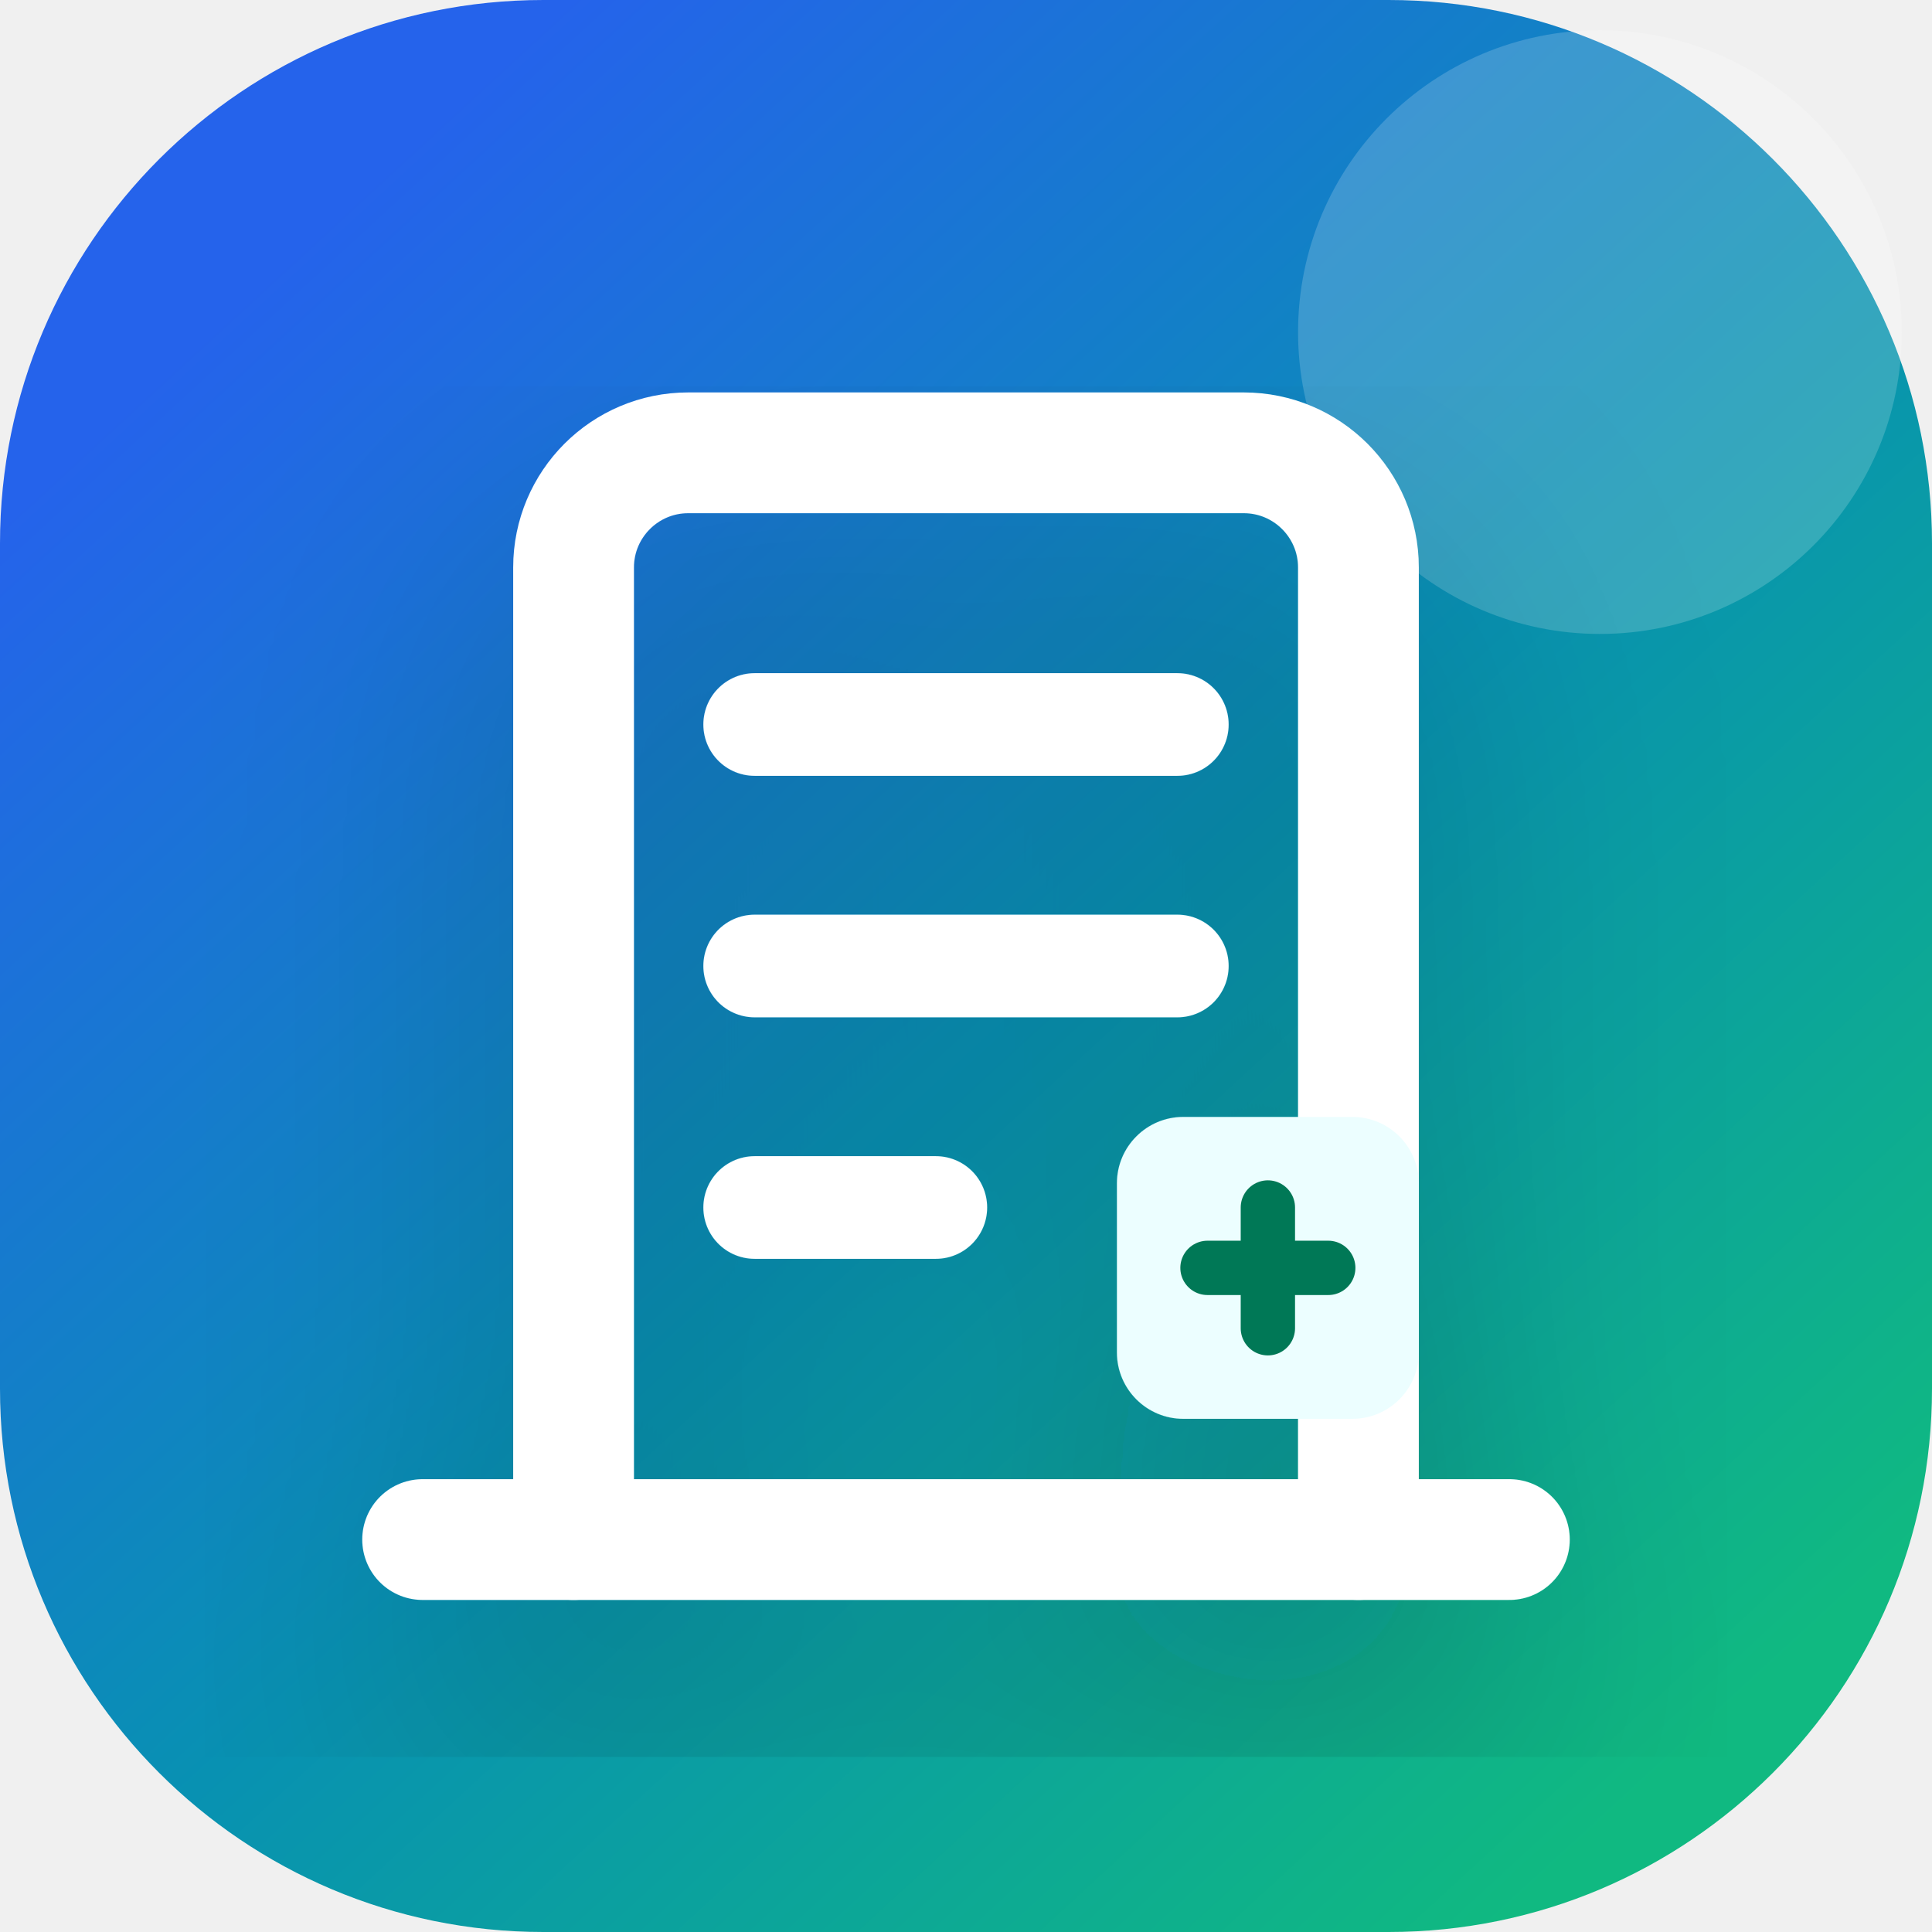
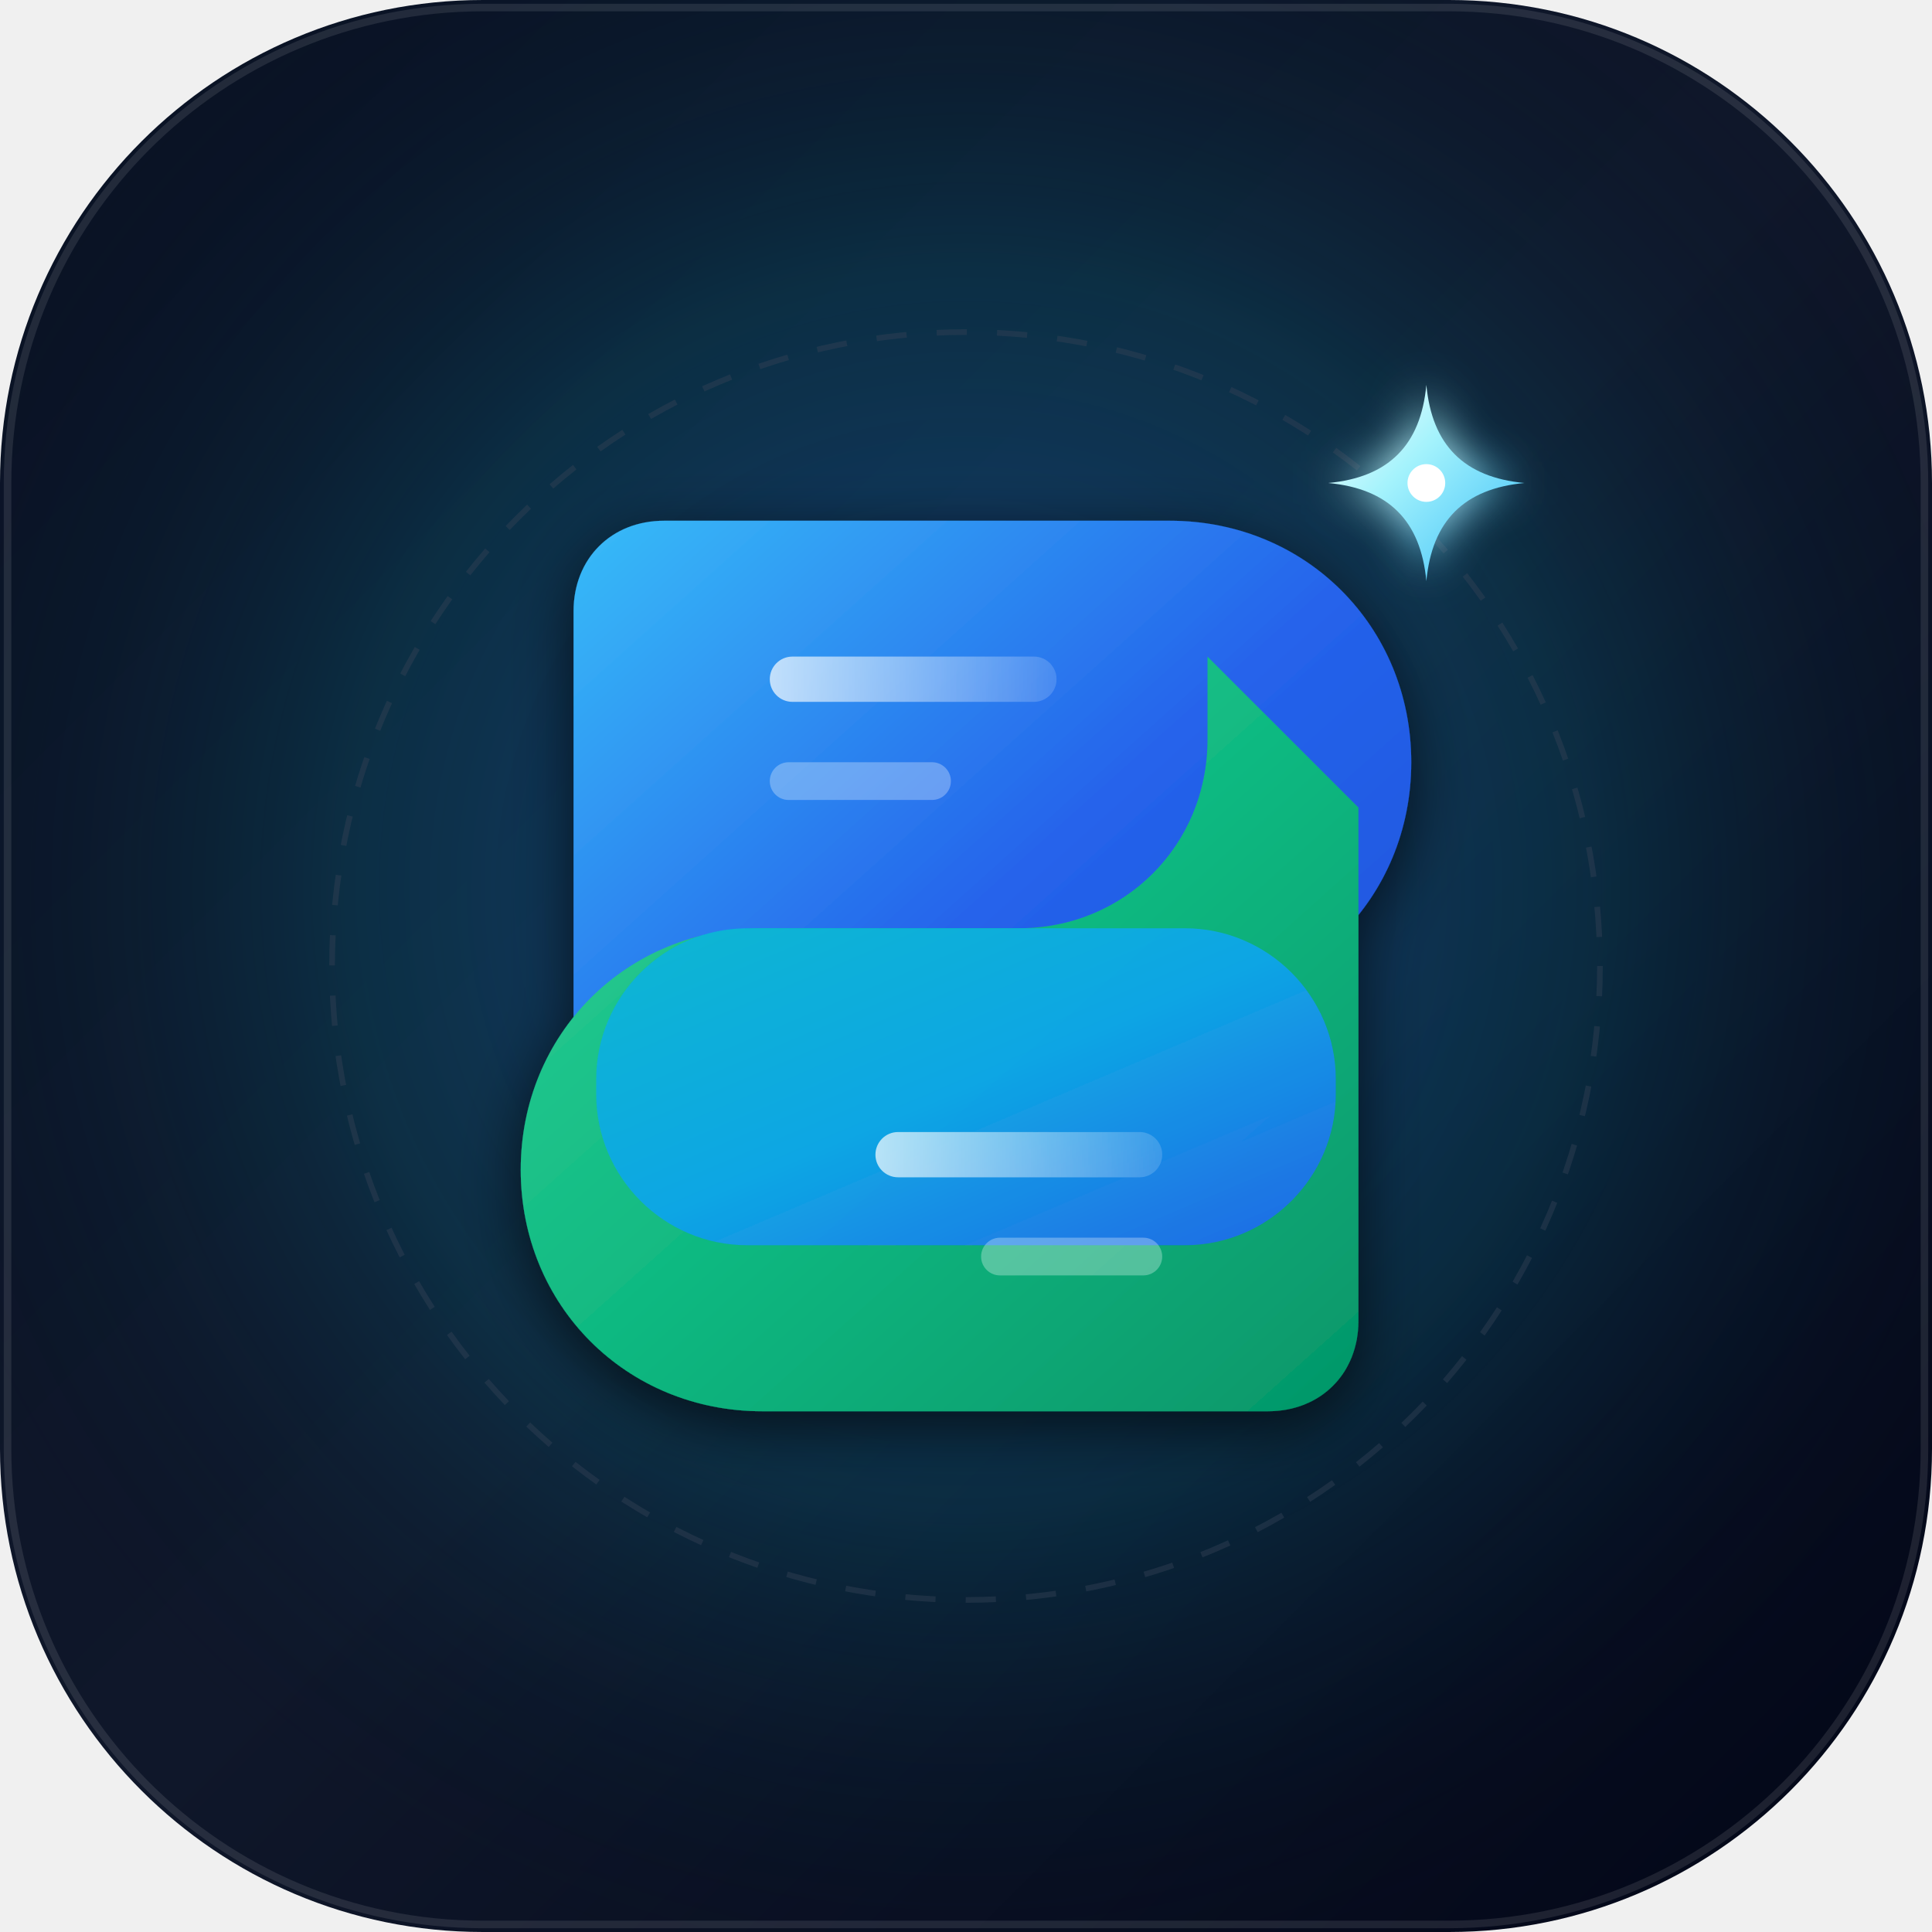
- <svg xmlns="http://www.w3.org/2000/svg" viewBox="0 0 64 64" role="img" aria-labelledby="title desc">
+ <svg xmlns="http://www.w3.org/2000/svg" viewBox="0 0 512 512" width="512" height="512" role="img" aria-labelledby="title desc">
  <defs>
-     <linearGradient id="brand" x1="10" y1="8" x2="56" y2="58" gradientUnits="userSpaceOnUse">
-       <stop stop-color="#2563eb" />
-       <stop offset="0.52" stop-color="#0891b2" />
-       <stop offset="1" stop-color="#10b981" />
+     <linearGradient id="bgGrad" x1="0%" y1="0%" x2="100%" y2="100%">
+       <stop offset="0%" stop-color="#091224" />
+       <stop offset="50%" stop-color="#0f172a" />
+       <stop offset="100%" stop-color="#020617" />
    </linearGradient>
-     <filter id="shadow" x="-20%" y="-20%" width="140%" height="140%" color-interpolation-filters="sRGB">
-       <feDropShadow dx="0" dy="5" stdDeviation="5" flood-color="#0f172a" flood-opacity="0.22" />
+     <radialGradient id="glowBackdrop" cx="50%" cy="46%" r="58%">
+       <stop offset="0%" stop-color="#2563eb" stop-opacity="0.45" />
+       <stop offset="55%" stop-color="#0891b2" stop-opacity="0.2" />
+       <stop offset="100%" stop-color="#020617" stop-opacity="0" />
+     </radialGradient>
+     <linearGradient id="primaryTop" x1="0%" y1="0%" x2="100%" y2="100%">
+       <stop offset="0%" stop-color="#38bdf8" />
+       <stop offset="50%" stop-color="#2563eb" />
+       <stop offset="100%" stop-color="#1d4ed8" />
+     </linearGradient>
+     <linearGradient id="primaryMid" x1="0%" y1="0%" x2="100%" y2="100%">
+       <stop offset="0%" stop-color="#06b6d4" />
+       <stop offset="50%" stop-color="#0ea5e9" />
+       <stop offset="100%" stop-color="#2563eb" />
+     </linearGradient>
+     <linearGradient id="primaryBottom" x1="0%" y1="0%" x2="100%" y2="100%">
+       <stop offset="0%" stop-color="#34d399" />
+       <stop offset="50%" stop-color="#10b981" />
+       <stop offset="100%" stop-color="#059669" />
+     </linearGradient>
+     <linearGradient id="sparkGrad" x1="0%" y1="0%" x2="100%" y2="100%">
+       <stop offset="0%" stop-color="#ffffff" />
+       <stop offset="40%" stop-color="#a5f3fc" />
+       <stop offset="100%" stop-color="#38bdf8" />
+     </linearGradient>
+     <linearGradient id="barGleam" x1="0%" y1="0%" x2="100%" y2="0%">
+       <stop offset="0%" stop-color="#ffffff" stop-opacity="0.7" />
+       <stop offset="100%" stop-color="#ffffff" stop-opacity="0.15" />
+     </linearGradient>
+     <filter id="shadowEmblem" x="-20%" y="-20%" width="140%" height="140%" color-interpolation-filters="sRGB">
+       <feDropShadow dx="0" dy="14" stdDeviation="16" flood-color="#0284c7" flood-opacity="0.4" />
+       <feDropShadow dx="0" dy="4" stdDeviation="8" flood-color="#000000" flood-opacity="0.65" />
+     </filter>
+     <filter id="glowSpark" x="-50%" y="-50%" width="200%" height="200%">
+       <feGaussianBlur stdDeviation="6" result="blur" />
+       <feMerge>
+         <feMergeNode in="blur" />
+         <feMergeNode in="SourceGraphic" />
+       </feMerge>
    </filter>
  </defs>
-   <rect width="64" height="64" rx="18" fill="url(#brand)" />
-   <circle cx="53" cy="11" r="10" fill="#fff" opacity="0.18" />
-   <g filter="url(#shadow)">
-     <path d="M19 51V18.8A3.8 3.8 0 0 1 22.8 15h18.4a3.8 3.8 0 0 1 3.8 3.8V51" fill="none" stroke="#fff" stroke-width="4" stroke-linecap="round" stroke-linejoin="round" />
-     <path d="M14 51h36" stroke="#fff" stroke-width="4" stroke-linecap="round" />
-     <path d="M25 24h14M25 32h14M25 40h6" stroke="#fff" stroke-width="3.4" stroke-linecap="round" />
-     <rect x="37" y="37" width="10" height="10" rx="2.2" fill="#ecfeff" />
-     <path d="M40 42h4M42 40v4" stroke="#047857" stroke-width="1.8" stroke-linecap="round" />
+   <rect width="512" height="512" rx="128" fill="url(#bgGrad)" />
+   <rect width="512" height="512" rx="128" fill="url(#glowBackdrop)" />
+   <rect x="2" y="2" width="508" height="508" rx="126" fill="none" stroke="#ffffff" stroke-width="2" stroke-opacity="0.1" />
+   <circle cx="256" cy="256" r="168" fill="none" stroke="#334155" stroke-width="1.5" stroke-dasharray="8 8" opacity="0.45" />
+   <g filter="url(#shadowEmblem)">
+     <path d="M 176 138               L 310 138               C 346 138, 374 166, 374 202               C 374 238, 346 266, 310 266               L 242 266               C 214 266, 192 288, 192 316               L 192 338               L 152 298               L 152 162               C 152 148, 162 138, 176 138 Z" fill="url(#primaryTop)" />
+     <path d="M 336 374               L 202 374               C 166 374, 138 346, 138 310               C 138 274, 166 246, 202 246               L 270 246               C 298 246, 320 224, 320 196               L 320 174               L 360 214               L 360 350               C 360 364, 350 374, 336 374 Z" fill="url(#primaryBottom)" />
+     <path d="M 198 246               L 314 246               C 336 246, 354 264, 354 286               L 354 290               C 354 312, 336 330, 314 330               L 198 330               C 176 330, 158 312, 158 290               L 158 286               C 158 264, 176 246, 198 246 Z" fill="url(#primaryMid)" opacity="0.95" />
+     <rect x="204" y="174" width="76" height="12" rx="6" fill="url(#barGleam)" />
+     <rect x="204" y="202" width="48" height="10" rx="5" fill="#ffffff" opacity="0.3" />
+     <rect x="232" y="300" width="76" height="12" rx="6" fill="url(#barGleam)" />
+     <rect x="260" y="328" width="48" height="10" rx="5" fill="#ffffff" opacity="0.3" />
+   </g>
+   <g filter="url(#glowSpark)" transform="translate(378, 128)">
+     <path d="M 0 -26               C 1.5 -10, 10 -1.5, 26 0               C 10 1.5, 1.5 10, 0 26               C -1.5 10, -10 1.5, -26 0               C -10 -1.5, -1.5 -10, 0 -26 Z" fill="url(#sparkGrad)" />
+     <circle cx="0" cy="0" r="5" fill="#ffffff" />
  </g>
</svg>
